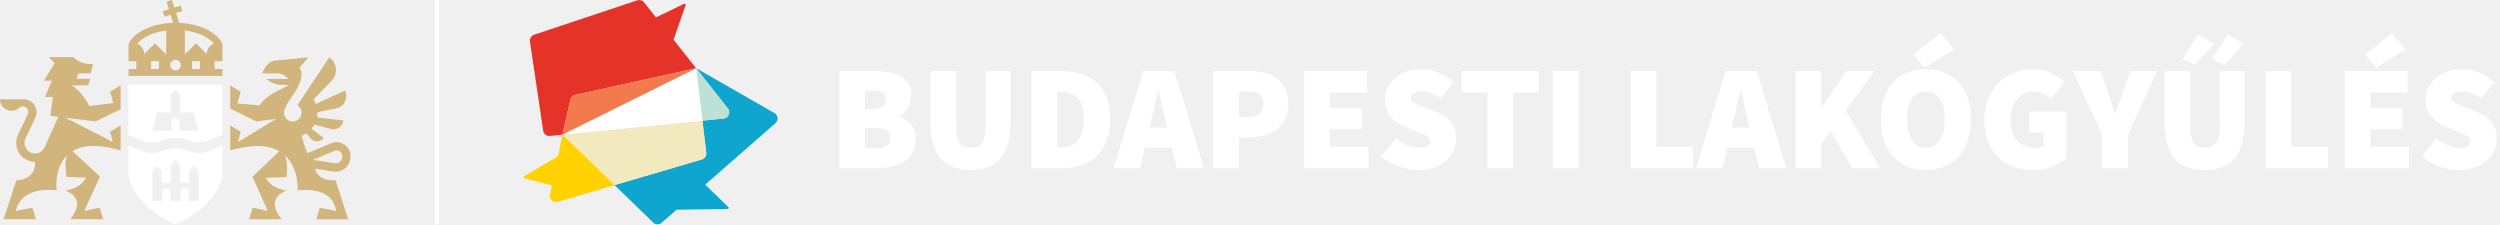
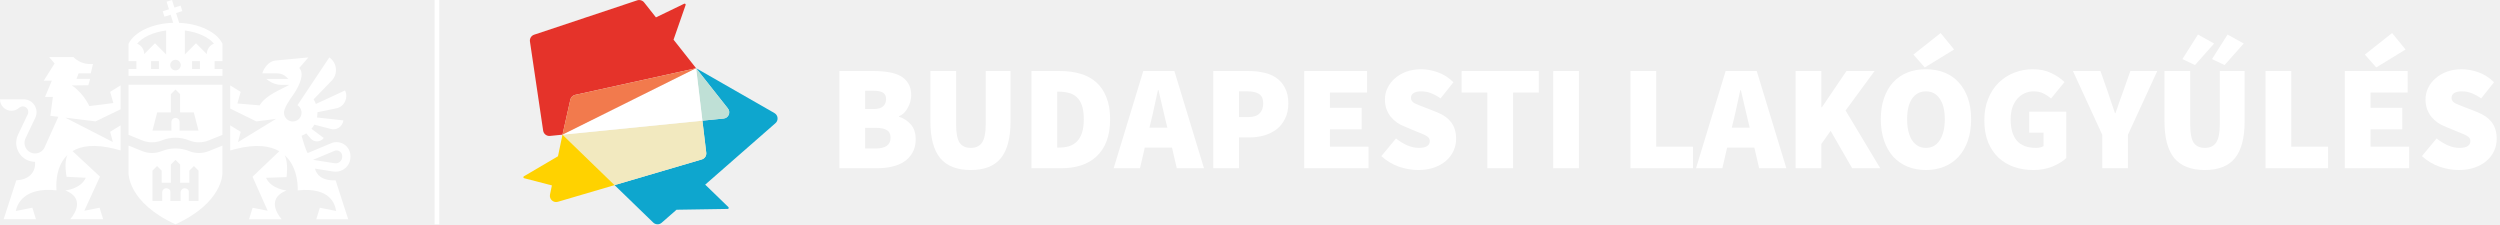
<svg xmlns="http://www.w3.org/2000/svg" width="535" height="48" viewBox="0 0 535 48" fill="none">
-   <g clip-path="url(#clip0_311_521)">
+   <g clip-path="url(#clip0_311_619)">
    <path d="M179.638 36V15.2H187.126C188.214 15.2 189.238 15.285 190.198 15.456C191.158 15.605 191.99 15.872 192.694 16.256C193.398 16.64 193.952 17.173 194.358 17.856C194.784 18.517 194.998 19.36 194.998 20.384C194.998 20.832 194.934 21.291 194.806 21.76C194.678 22.208 194.496 22.645 194.262 23.072C194.048 23.477 193.782 23.84 193.462 24.16C193.142 24.48 192.779 24.715 192.374 24.864V24.992C193.376 25.291 194.219 25.835 194.902 26.624C195.606 27.392 195.958 28.469 195.958 29.856C195.958 30.923 195.734 31.851 195.286 32.64C194.859 33.408 194.272 34.048 193.526 34.56C192.8 35.051 191.936 35.413 190.934 35.648C189.931 35.883 188.875 36 187.766 36H179.638ZM185.142 23.328H186.998C187.894 23.328 188.555 23.136 188.982 22.752C189.408 22.368 189.622 21.856 189.622 21.216C189.622 20.576 189.408 20.117 188.982 19.84C188.555 19.563 187.894 19.424 186.998 19.424H185.142V23.328ZM185.142 31.776H187.382C189.515 31.776 190.582 31.008 190.582 29.472C190.582 28.704 190.315 28.16 189.782 27.84C189.27 27.52 188.47 27.36 187.382 27.36H185.142V31.776Z" fill="white" />
    <path d="M207.743 36.384C204.821 36.384 202.645 35.541 201.215 33.856C199.807 32.149 199.103 29.515 199.103 25.952V15.2H204.607V26.592C204.607 28.448 204.853 29.76 205.343 30.528C205.855 31.275 206.655 31.648 207.743 31.648C208.831 31.648 209.631 31.275 210.143 30.528C210.677 29.76 210.943 28.448 210.943 26.592V15.2H216.255V25.952C216.255 29.515 215.562 32.149 214.175 33.856C212.789 35.541 210.645 36.384 207.743 36.384Z" fill="white" />
    <path d="M220.731 36V15.2H226.875C228.454 15.2 229.894 15.392 231.195 15.776C232.518 16.16 233.649 16.768 234.587 17.6C235.526 18.432 236.251 19.499 236.763 20.8C237.297 22.101 237.563 23.669 237.563 25.504C237.563 27.339 237.307 28.917 236.795 30.24C236.283 31.563 235.558 32.651 234.619 33.504C233.702 34.357 232.603 34.987 231.323 35.392C230.065 35.797 228.689 36 227.195 36H220.731ZM226.235 31.584H226.555C227.302 31.584 228.006 31.499 228.667 31.328C229.329 31.136 229.894 30.816 230.363 30.368C230.854 29.92 231.238 29.301 231.515 28.512C231.793 27.723 231.931 26.72 231.931 25.504C231.931 24.288 231.793 23.296 231.515 22.528C231.238 21.76 230.854 21.163 230.363 20.736C229.894 20.309 229.329 20.021 228.667 19.872C228.006 19.701 227.302 19.616 226.555 19.616H226.235V31.584Z" fill="white" />
    <path d="M246.326 25.888L245.974 27.328H249.814L249.462 25.888C249.206 24.885 248.95 23.797 248.694 22.624C248.438 21.451 248.182 20.341 247.926 19.296H247.798C247.564 20.363 247.318 21.483 247.062 22.656C246.828 23.808 246.582 24.885 246.326 25.888ZM238.326 36L244.662 15.2H251.318L257.654 36H251.83L250.806 31.584H244.982L243.958 36H238.326Z" fill="white" />
    <path d="M259.638 36V15.2H267.254C268.384 15.2 269.462 15.317 270.486 15.552C271.51 15.765 272.406 16.149 273.174 16.704C273.942 17.237 274.55 17.952 274.998 18.848C275.467 19.723 275.702 20.811 275.702 22.112C275.702 23.392 275.467 24.491 274.998 25.408C274.55 26.325 273.942 27.083 273.174 27.68C272.406 28.256 271.52 28.693 270.518 28.992C269.515 29.269 268.47 29.408 267.382 29.408H265.142V36H259.638ZM265.142 25.056H267.126C268.214 25.056 269.014 24.8 269.526 24.288C270.059 23.776 270.326 23.051 270.326 22.112C270.326 21.173 270.038 20.512 269.462 20.128C268.886 19.744 268.064 19.552 266.998 19.552H265.142V25.056Z" fill="white" />
    <path d="M279.106 36V15.2H292.546V19.808H284.61V23.072H291.394V27.68H284.61V31.392H292.866V36H279.106Z" fill="white" />
    <path d="M303.48 36.384C302.157 36.384 300.792 36.149 299.384 35.68C297.997 35.189 296.738 34.432 295.608 33.408L298.744 29.632C299.49 30.229 300.29 30.72 301.144 31.104C302.018 31.467 302.84 31.648 303.608 31.648C304.44 31.648 305.037 31.52 305.4 31.264C305.784 31.008 305.976 30.645 305.976 30.176C305.976 29.92 305.912 29.707 305.784 29.536C305.656 29.365 305.464 29.205 305.208 29.056C304.973 28.907 304.685 28.768 304.344 28.64C304.002 28.491 303.608 28.331 303.16 28.16L300.568 27.072C300.013 26.859 299.48 26.581 298.968 26.24C298.456 25.877 298.008 25.461 297.624 24.992C297.24 24.501 296.93 23.947 296.696 23.328C296.482 22.709 296.376 22.027 296.376 21.28C296.376 20.384 296.568 19.552 296.952 18.784C297.336 17.995 297.869 17.312 298.552 16.736C299.234 16.139 300.045 15.669 300.984 15.328C301.944 14.987 302.989 14.816 304.12 14.816C305.314 14.816 306.52 15.04 307.736 15.488C308.973 15.936 310.072 16.64 311.032 17.6L308.28 21.056C307.576 20.565 306.893 20.192 306.232 19.936C305.592 19.68 304.888 19.552 304.12 19.552C303.437 19.552 302.904 19.669 302.52 19.904C302.136 20.139 301.944 20.491 301.944 20.96C301.944 21.451 302.21 21.835 302.744 22.112C303.298 22.368 304.056 22.677 305.016 23.04L307.544 24.032C308.845 24.544 309.848 25.259 310.552 26.176C311.256 27.093 311.608 28.277 311.608 29.728C311.608 30.603 311.426 31.445 311.064 32.256C310.701 33.067 310.168 33.781 309.464 34.4C308.781 34.997 307.938 35.477 306.936 35.84C305.933 36.203 304.781 36.384 303.48 36.384Z" fill="white" />
    <path d="M318.293 36V19.808H312.789V15.2H329.301V19.808H323.797V36H318.293Z" fill="white" />
    <path d="M332.388 36V15.2H337.892V36H332.388Z" fill="white" />
    <path d="M348.919 36V15.2H354.423V31.392H362.295V36H348.919Z" fill="white" />
    <path d="M370.951 25.888L370.599 27.328H374.439L374.087 25.888C373.831 24.885 373.575 23.797 373.319 22.624C373.063 21.451 372.807 20.341 372.551 19.296H372.423C372.189 20.363 371.943 21.483 371.687 22.656C371.453 23.808 371.207 24.885 370.951 25.888ZM362.951 36L369.287 15.2H375.943L382.279 36H376.455L375.431 31.584H369.607L368.583 36H362.951Z" fill="white" />
    <path d="M384.263 36V15.2H389.767V22.944H389.895L395.143 15.2H401.159L394.951 23.648L402.375 36H396.359L391.751 28L389.767 30.816V36H384.263Z" fill="white" />
    <path d="M412.156 36.384C410.705 36.384 409.382 36.139 408.188 35.648C407.014 35.157 406.001 34.453 405.148 33.536C404.316 32.597 403.665 31.456 403.196 30.112C402.726 28.747 402.492 27.211 402.492 25.504C402.492 23.797 402.726 22.283 403.196 20.96C403.665 19.616 404.316 18.496 405.148 17.6C406.001 16.683 407.014 15.989 408.188 15.52C409.382 15.051 410.705 14.816 412.156 14.816C413.585 14.816 414.897 15.051 416.092 15.52C417.286 15.989 418.3 16.683 419.132 17.6C419.985 18.517 420.646 19.637 421.116 20.96C421.585 22.283 421.82 23.797 421.82 25.504C421.82 27.211 421.585 28.747 421.116 30.112C420.646 31.456 419.985 32.597 419.132 33.536C418.3 34.453 417.286 35.157 416.092 35.648C414.897 36.139 413.585 36.384 412.156 36.384ZM412.156 31.648C413.414 31.648 414.396 31.104 415.1 30.016C415.825 28.907 416.188 27.403 416.188 25.504C416.188 23.605 415.825 22.144 415.1 21.12C414.396 20.075 413.414 19.552 412.156 19.552C410.897 19.552 409.905 20.075 409.18 21.12C408.476 22.144 408.124 23.605 408.124 25.504C408.124 27.403 408.476 28.907 409.18 30.016C409.905 31.104 410.897 31.648 412.156 31.648ZM411.9 14.432L409.468 11.68L415.292 7.072L418.172 10.592L411.9 14.432Z" fill="white" />
    <path d="M435.144 36.384C433.693 36.384 432.328 36.171 431.048 35.744C429.768 35.296 428.648 34.635 427.688 33.76C426.749 32.864 426.003 31.755 425.448 30.432C424.915 29.088 424.648 27.531 424.648 25.76C424.648 24.011 424.925 22.464 425.48 21.12C426.035 19.755 426.781 18.613 427.72 17.696C428.68 16.757 429.789 16.043 431.048 15.552C432.307 15.061 433.629 14.816 435.016 14.816C436.552 14.816 437.875 15.093 438.984 15.648C440.115 16.181 441.053 16.821 441.8 17.568L438.92 21.088C438.408 20.64 437.864 20.277 437.288 20C436.733 19.701 436.04 19.552 435.208 19.552C434.504 19.552 433.853 19.691 433.256 19.968C432.659 20.245 432.136 20.64 431.688 21.152C431.24 21.664 430.888 22.293 430.632 23.04C430.397 23.787 430.28 24.629 430.28 25.568C430.28 27.531 430.717 29.035 431.592 30.08C432.467 31.125 433.843 31.648 435.72 31.648C436.019 31.648 436.307 31.616 436.584 31.552C436.883 31.488 437.128 31.392 437.32 31.264V28.384H434.248V23.904H442.184V33.824C441.437 34.528 440.445 35.136 439.208 35.648C437.971 36.139 436.616 36.384 435.144 36.384Z" fill="white" />
    <path d="M449.879 36V28.832L443.607 15.2H449.495L451.031 19.552C451.287 20.341 451.543 21.109 451.799 21.856C452.055 22.603 452.322 23.381 452.599 24.192H452.727C453.005 23.381 453.271 22.603 453.527 21.856C453.805 21.109 454.082 20.341 454.359 19.552L455.895 15.2H461.655L455.383 28.832V36H449.879Z" fill="white" />
    <path d="M471.837 36.384C468.915 36.384 466.739 35.541 465.309 33.856C463.901 32.149 463.197 29.515 463.197 25.952V15.2H468.701V26.592C468.701 28.448 468.947 29.76 469.437 30.528C469.949 31.275 470.749 31.648 471.837 31.648C472.925 31.648 473.725 31.275 474.237 30.528C474.771 29.76 475.037 28.448 475.037 26.592V15.2H480.349V25.952C480.349 29.515 479.656 32.149 478.269 33.856C476.883 35.541 474.739 36.384 471.837 36.384ZM467.037 12.64L470.365 7.392L473.821 9.312L469.725 13.92L467.037 12.64ZM473.373 12.64L476.701 7.392L480.157 9.312L476.061 13.92L473.373 12.64Z" fill="white" />
    <path d="M484.825 36V15.2H490.329V31.392H498.201V36H484.825Z" fill="white" />
    <path d="M501.794 36V15.2H515.234V19.808H507.298V23.072H514.082V27.68H507.298V31.392H515.554V36H501.794ZM508.514 14.432L506.082 11.68L511.906 7.072L514.786 10.592L508.514 14.432Z" fill="white" />
    <path d="M526.167 36.384C524.845 36.384 523.479 36.149 522.071 35.68C520.685 35.189 519.426 34.432 518.295 33.408L521.431 29.632C522.178 30.229 522.978 30.72 523.831 31.104C524.706 31.467 525.527 31.648 526.295 31.648C527.127 31.648 527.725 31.52 528.087 31.264C528.471 31.008 528.663 30.645 528.663 30.176C528.663 29.92 528.599 29.707 528.471 29.536C528.343 29.365 528.151 29.205 527.895 29.056C527.66 28.907 527.373 28.768 527.031 28.64C526.69 28.491 526.295 28.331 525.847 28.16L523.255 27.072C522.701 26.859 522.167 26.581 521.655 26.24C521.143 25.877 520.695 25.461 520.311 24.992C519.927 24.501 519.618 23.947 519.383 23.328C519.17 22.709 519.063 22.027 519.063 21.28C519.063 20.384 519.255 19.552 519.639 18.784C520.023 17.995 520.557 17.312 521.239 16.736C521.922 16.139 522.732 15.669 523.671 15.328C524.631 14.987 525.677 14.816 526.807 14.816C528.002 14.816 529.207 15.04 530.423 15.488C531.661 15.936 532.759 16.64 533.719 17.6L530.967 21.056C530.263 20.565 529.581 20.192 528.919 19.936C528.279 19.68 527.575 19.552 526.807 19.552C526.125 19.552 525.591 19.669 525.207 19.904C524.823 20.139 524.631 20.491 524.631 20.96C524.631 21.451 524.898 21.835 525.431 22.112C525.986 22.368 526.743 22.677 527.703 23.04L530.231 24.032C531.533 24.544 532.535 25.259 533.239 26.176C533.943 27.093 534.295 28.277 534.295 29.728C534.295 30.603 534.114 31.445 533.751 32.256C533.389 33.067 532.855 33.781 532.151 34.4C531.469 34.997 530.626 35.477 529.623 35.84C528.621 36.203 527.469 36.384 526.167 36.384Z" fill="white" />
    <path d="M165.731 24.195L148.965 14.594L155.77 23.213C156.422 24.04 155.902 25.264 154.856 25.366L150.315 25.821L151.137 32.678C151.217 33.327 150.815 33.933 150.19 34.119L131.514 39.611L139.788 47.625C140.285 48.106 141.073 48.129 141.593 47.67L144.777 44.884L155.732 44.71C155.929 44.71 156.024 44.467 155.883 44.327L150.914 39.513L165.947 26.36C166.637 25.757 166.527 24.654 165.731 24.199" fill="#0EA6CE" />
    <path d="M154.856 25.37C155.903 25.264 156.426 24.044 155.77 23.213L148.966 14.594L150.315 25.821L154.856 25.366V25.37Z" fill="#BFE0D6" />
    <path d="M151.138 32.678L150.316 25.821L120.37 28.816L131.514 39.608L150.191 34.115C150.816 33.933 151.214 33.323 151.138 32.675" fill="#F2E9BF" />
    <path d="M148.966 14.598L120.37 28.816L150.316 25.821L148.966 14.598H148.962H148.966Z" fill="white" />
    <path d="M123.065 20.31L148.962 14.598L144.14 8.491L146.722 1.073C146.786 0.887 146.593 0.713 146.415 0.8L140.372 3.722L137.837 0.512C137.488 0.068 136.9 -0.106 136.366 0.072L114.305 7.426C113.691 7.63 113.312 8.248 113.41 8.889L116.234 27.956C116.34 28.66 116.977 29.157 117.69 29.089L120.373 28.82L122.056 21.326C122.17 20.822 122.564 20.427 123.072 20.314" fill="#E5332A" />
    <path d="M119.407 33.44L112.11 37.731C111.94 37.83 111.974 38.088 112.167 38.137L118.107 39.68L117.701 41.628C117.497 42.617 118.418 43.467 119.384 43.182L131.514 39.615L120.37 28.823L119.407 33.448V33.44Z" fill="#FFD200" />
    <path d="M148.966 14.598L123.065 20.31C122.561 20.42 122.163 20.814 122.049 21.322L120.366 28.816L148.966 14.598Z" fill="#F27A4D" />
  </g>
  <rect x="93" width="1" height="48" fill="white" />
  <path d="M27.51 28.862L30.435 30.045C31.783 30.59 33.271 30.59 34.619 30.048L34.628 30.045C36.513 29.284 38.591 29.284 40.479 30.045C41.832 30.59 43.32 30.59 44.671 30.045L47.599 28.862V18.132H27.507V28.862H27.51ZM33.638 24.048H36.569V20.146L37.556 19.157L38.54 20.146V24.048H41.471L42.481 27.949H40.512H38.543H38.434V26.11C38.434 25.623 38.042 25.23 37.559 25.23C37.075 25.23 36.683 25.623 36.683 26.11V27.949H36.613H36.571H34.602H32.631L33.638 24.048Z" fill="white" />
  <path d="M47.599 31.154L44.671 32.337C43.32 32.882 41.832 32.882 40.479 32.337C38.594 31.576 36.513 31.576 34.628 32.337L34.619 32.34C33.269 32.882 31.783 32.882 30.435 32.337L27.507 31.154V37.062C27.507 37.062 27.334 43.329 37.553 48C47.773 43.331 47.599 37.062 47.599 37.062V31.154ZM42.481 43.006H40.512H40.403V41.017C40.403 40.818 40.311 40.627 40.149 40.508C39.433 39.978 38.652 40.48 38.652 41.166V43.006H38.541H36.572H36.462V41.017C36.462 40.818 36.37 40.627 36.208 40.508C35.489 39.978 34.709 40.48 34.709 41.166V43.006H34.6H32.631V36.52L33.615 35.528L34.603 36.52V39.104H36.572V35.202L37.559 34.214L38.543 35.202V39.104H40.515V36.52L41.497 35.528L42.484 36.52V43.006H42.481Z" fill="white" />
-   <path d="M38.334 4.888L37.682 2.789L39.016 2.371L38.653 1.205L37.318 1.624L36.812 0L35.651 0.365L36.158 1.989L34.824 2.407L35.187 3.573L36.521 3.155L37.058 4.879C32.527 5.011 28.724 6.868 27.513 9.357V13.087H29.194V14.773H27.513V16.233H47.605V14.773H45.927V13.087H47.605V9.357V9.346C46.411 6.899 42.755 5.076 38.334 4.888ZM34.007 14.773H32.326V13.087H34.007V14.773ZM35.554 11.626H35.531L33.168 9.253L30.855 11.576C30.852 10.567 30.234 9.702 29.356 9.343C30.402 8.067 32.6 6.902 35.554 6.525V11.626ZM37.556 15.062C36.932 15.062 36.429 14.553 36.429 13.93C36.429 13.306 36.935 12.798 37.556 12.798C38.177 12.798 38.683 13.306 38.683 13.93C38.683 14.553 38.177 15.062 37.556 15.062ZM42.783 14.773H41.102V13.087H42.783V14.773ZM44.255 11.576L41.942 9.256L39.578 11.629H39.556V6.525C42.518 6.896 44.73 8.059 45.782 9.334C44.889 9.683 44.257 10.553 44.255 11.576Z" fill="#D2B47D" />
-   <path d="M71.84 36.739C72.587 36.739 73.314 36.472 73.893 35.977C74.598 35.374 75 34.494 75 33.565V33.402C75 32.402 74.505 31.472 73.675 30.916C72.847 30.362 71.801 30.258 70.881 30.646L65.829 32.764C65.371 31.994 64.758 29.868 64.534 29.056C64.89 28.919 65.228 28.747 65.541 28.542L66.484 29.635C67.236 30.506 68.598 30.452 69.284 29.528L66.649 27.565C66.884 27.292 67.091 26.997 67.267 26.68L70.632 27.551C71.932 28.006 73.319 27.138 73.482 25.764L67.832 25.138C67.896 24.803 67.933 24.458 67.933 24.104C67.933 24.076 67.93 24.045 67.93 24.017L72.094 23.157C73.75 22.739 74.592 20.888 73.828 19.357L67.597 22.25C67.468 21.902 67.303 21.57 67.108 21.261L70.881 17.365C72.394 15.93 72.195 13.458 70.472 12.284L63.654 22.511C63.715 22.55 63.774 22.593 63.83 22.64C63.849 22.657 63.869 22.674 63.889 22.691C63.922 22.722 63.956 22.753 63.989 22.784C64.011 22.806 64.034 22.831 64.056 22.857C64.081 22.885 64.107 22.916 64.132 22.947C64.154 22.975 64.177 23.006 64.196 23.037C64.216 23.065 64.233 23.093 64.249 23.121C64.272 23.154 64.294 23.191 64.311 23.23C64.322 23.253 64.333 23.278 64.344 23.3C64.364 23.343 64.386 23.388 64.403 23.433C64.406 23.441 64.409 23.452 64.414 23.461C64.459 23.581 64.49 23.705 64.509 23.837C64.512 23.848 64.512 23.862 64.515 23.874C64.526 23.952 64.532 24.028 64.532 24.11C64.532 24.219 64.518 24.323 64.501 24.424C64.495 24.455 64.493 24.483 64.487 24.514C64.467 24.61 64.437 24.699 64.403 24.789C64.389 24.826 64.375 24.86 64.358 24.896C64.322 24.972 64.283 25.045 64.238 25.118C64.213 25.157 64.188 25.191 64.163 25.227C64.123 25.281 64.081 25.331 64.04 25.379C64.011 25.41 63.986 25.441 63.956 25.469C63.88 25.542 63.799 25.612 63.712 25.671C63.698 25.68 63.684 25.688 63.667 25.697C63.589 25.747 63.508 25.792 63.421 25.829C63.391 25.843 63.357 25.854 63.324 25.868C63.248 25.896 63.172 25.921 63.094 25.941C63.061 25.949 63.027 25.958 62.993 25.963C62.882 25.983 62.767 25.997 62.652 25.997C62.585 25.997 62.521 25.994 62.456 25.986C62.448 25.986 62.44 25.983 62.431 25.983C62.375 25.977 62.319 25.969 62.264 25.955C62.261 25.955 62.258 25.952 62.255 25.952C62.107 25.919 61.964 25.868 61.83 25.803C61.81 25.795 61.791 25.784 61.771 25.775C61.71 25.742 61.648 25.705 61.59 25.666C61.545 25.635 61.503 25.604 61.461 25.567C61.458 25.565 61.455 25.562 61.45 25.559C61.38 25.5 61.315 25.438 61.257 25.371C61.237 25.348 61.215 25.326 61.195 25.3C61.192 25.298 61.19 25.295 61.19 25.292C60.929 24.969 60.773 24.556 60.773 24.107C60.773 24.025 60.781 23.944 60.79 23.865C60.79 23.862 60.79 23.86 60.79 23.857C60.79 23.848 60.795 23.837 60.795 23.829C60.815 23.702 60.846 23.579 60.888 23.461C61.108 22.775 61.623 21.93 62.099 21.208C62.333 20.899 62.624 20.494 62.924 20.034L62.926 20.031C64.037 18.326 65.248 15.854 64.04 14.545L66 12.287L58.854 12.963C57.559 13.138 56.524 14.433 56.124 15.699H59.344C60.079 15.699 60.784 15.989 61.307 16.503L61.699 16.885H56.972L57.475 17.256C58.281 17.846 59.248 18.163 60.244 18.163H61.892C60.264 19.121 56.927 20.278 55.559 22.548L50.797 22.143L51.507 19.66L49.267 18.275V23.233L54.866 25.986L59.075 25.435L50.919 30.419L51.507 28.211L49.267 26.826V31.43V32.199L50.436 31.879C54.846 30.767 57.797 31.216 59.769 32.362L54.038 37.82L57.288 45.104L54.058 44.458L53.297 46.921H60.283C60.283 46.921 56.371 42.722 61.318 40.764C61.318 40.764 58.018 40.461 56.938 38.051L61.318 37.899C61.318 37.899 61.769 34.893 60.913 33.194C64.023 35.975 63.709 40.739 63.709 40.739C70.797 39.994 71.734 43.829 71.929 45.154L68.445 44.458L67.684 46.921H74.516L71.823 38.596C68.805 38.691 67.717 37.354 67.41 36.087L71.348 36.711C71.513 36.725 71.678 36.739 71.84 36.739ZM66.99 34.205L71.566 32.286C71.943 32.129 72.355 32.169 72.693 32.396C73.031 32.624 73.227 32.989 73.227 33.399V33.562C73.227 33.969 73.051 34.354 72.74 34.621C72.433 34.885 72.027 35.003 71.624 34.938L66.99 34.205Z" fill="#D2B47D" />
-   <path d="M20.439 25.98L25.809 23.388V18.27L23.569 19.654L24.257 22.053L19.116 22.702C17.662 19.663 15.357 18.281 15.357 18.281L18.895 18.241L19.298 16.879H16.37L16.82 15.691H19.427L19.899 13.694C19.79 13.702 19.43 13.711 19.321 13.711C17.911 13.711 16.636 13.138 15.713 12.211H10.516L11.677 13.584L9.367 17.267H11.092L9.63 20.747H11.322L10.776 24.784L12.488 24.994L9.607 31.39C9.576 31.475 9.54 31.556 9.498 31.635L9.495 31.64C9.115 32.351 8.371 32.834 7.515 32.837C7.51 32.837 7.504 32.84 7.498 32.84C7.437 32.84 7.375 32.831 7.314 32.826C7.297 32.823 7.28 32.823 7.263 32.823C7.213 32.817 7.165 32.809 7.115 32.8C7.076 32.795 7.034 32.786 6.995 32.778C6.956 32.77 6.917 32.758 6.88 32.747C6.827 32.733 6.777 32.713 6.726 32.697C6.698 32.685 6.673 32.677 6.645 32.669C6.567 32.635 6.491 32.601 6.416 32.559C6.408 32.553 6.396 32.548 6.388 32.542C6.321 32.503 6.257 32.461 6.192 32.416C6.178 32.404 6.164 32.393 6.15 32.385C6.089 32.337 6.027 32.286 5.968 32.233C5.963 32.227 5.957 32.222 5.952 32.219C5.613 31.896 5.373 31.472 5.283 30.994C5.28 30.975 5.278 30.955 5.275 30.935C5.266 30.874 5.258 30.815 5.252 30.753C5.25 30.713 5.247 30.671 5.247 30.632C5.247 30.612 5.244 30.596 5.244 30.576C5.244 30.553 5.247 30.531 5.247 30.508C5.247 30.461 5.25 30.41 5.255 30.362C5.258 30.331 5.264 30.303 5.266 30.272C5.292 30.081 5.342 29.893 5.415 29.711C5.417 29.702 5.423 29.691 5.426 29.683C5.44 29.649 5.451 29.615 5.468 29.581L7.551 25.205C7.96 24.346 7.904 23.348 7.398 22.542C6.891 21.736 6.022 21.253 5.071 21.253H3.37H0C0 22.61 1.094 23.708 2.444 23.708C3.096 23.708 3.686 23.449 4.125 23.034H4.159C4.357 22.868 4.609 22.764 4.889 22.764C5.527 22.764 6.044 23.284 6.044 23.924C6.044 23.93 6.044 23.933 6.041 23.938C6.055 24.107 6.024 24.275 5.949 24.435L3.865 28.812C3.261 30.079 3.348 31.542 4.092 32.73C4.833 33.913 6.106 34.621 7.496 34.626C7.672 35.941 7.028 38.421 3.485 38.584L0.786 46.91H7.689L6.928 44.447L3.381 45.154C3.636 43.84 4.992 39.983 12.099 40.727C12.099 40.727 11.517 35.963 14.418 33.182C13.637 34.871 14.253 37.834 14.253 37.834L18.364 38.039C17.285 40.452 13.984 40.753 13.984 40.753C18.935 42.711 15.019 46.91 15.019 46.91H22.073L21.312 44.447L18.037 45.101L21.399 37.8L15.525 32.337C17.393 31.205 20.258 30.767 24.621 31.865L25.809 32.191V26.82L23.569 28.205L24.151 30.393L13.973 25.183L20.439 25.98Z" fill="#D2B47D" />
+   <path d="M38.334 4.888L37.682 2.789L39.016 2.371L38.653 1.205L37.318 1.624L36.812 0L35.651 0.365L36.158 1.989L34.824 2.407L35.187 3.573L36.521 3.155L37.058 4.879C32.527 5.011 28.724 6.868 27.513 9.357V13.087H29.194V14.773H27.513V16.233H47.605V14.773H45.927V13.087H47.605V9.357V9.346C46.411 6.899 42.755 5.076 38.334 4.888ZM34.007 14.773H32.326V13.087H34.007V14.773ZM35.554 11.626H35.531L33.168 9.253L30.855 11.576C30.852 10.567 30.234 9.702 29.356 9.343C30.402 8.067 32.6 6.902 35.554 6.525V11.626ZM37.556 15.062C36.932 15.062 36.429 14.553 36.429 13.93C36.429 13.306 36.935 12.798 37.556 12.798C38.177 12.798 38.683 13.306 38.683 13.93C38.683 14.553 38.177 15.062 37.556 15.062ZM42.783 14.773H41.102V13.087H42.783V14.773ZM44.255 11.576L41.942 9.256L39.578 11.629H39.556V6.525C42.518 6.896 44.73 8.059 45.782 9.334C44.889 9.683 44.257 10.553 44.255 11.576Z" fill="white" />
+   <path d="M71.84 36.739C72.587 36.739 73.314 36.472 73.893 35.977C74.598 35.374 75 34.494 75 33.565V33.402C75 32.402 74.505 31.472 73.675 30.916C72.847 30.362 71.801 30.258 70.881 30.646L65.829 32.764C65.371 31.994 64.758 29.868 64.534 29.056C64.89 28.919 65.228 28.747 65.541 28.542L66.484 29.635C67.236 30.506 68.598 30.452 69.284 29.528L66.649 27.565C66.884 27.292 67.091 26.997 67.267 26.68L70.632 27.551C71.932 28.006 73.319 27.138 73.482 25.764L67.832 25.138C67.896 24.803 67.933 24.458 67.933 24.104C67.933 24.076 67.93 24.045 67.93 24.017L72.094 23.157C73.75 22.739 74.592 20.888 73.828 19.357L67.597 22.25C67.468 21.902 67.303 21.57 67.108 21.261L70.881 17.365C72.394 15.93 72.195 13.458 70.472 12.284L63.654 22.511C63.715 22.55 63.774 22.593 63.83 22.64C63.849 22.657 63.869 22.674 63.889 22.691C63.922 22.722 63.956 22.753 63.989 22.784C64.011 22.806 64.034 22.831 64.056 22.857C64.081 22.885 64.107 22.916 64.132 22.947C64.154 22.975 64.177 23.006 64.196 23.037C64.216 23.065 64.233 23.093 64.249 23.121C64.272 23.154 64.294 23.191 64.311 23.23C64.322 23.253 64.333 23.278 64.344 23.3C64.364 23.343 64.386 23.388 64.403 23.433C64.406 23.441 64.409 23.452 64.414 23.461C64.459 23.581 64.49 23.705 64.509 23.837C64.512 23.848 64.512 23.862 64.515 23.874C64.526 23.952 64.532 24.028 64.532 24.11C64.532 24.219 64.518 24.323 64.501 24.424C64.495 24.455 64.493 24.483 64.487 24.514C64.467 24.61 64.437 24.699 64.403 24.789C64.389 24.826 64.375 24.86 64.358 24.896C64.322 24.972 64.283 25.045 64.238 25.118C64.213 25.157 64.188 25.191 64.163 25.227C64.123 25.281 64.081 25.331 64.04 25.379C64.011 25.41 63.986 25.441 63.956 25.469C63.88 25.542 63.799 25.612 63.712 25.671C63.698 25.68 63.684 25.688 63.667 25.697C63.589 25.747 63.508 25.792 63.421 25.829C63.391 25.843 63.357 25.854 63.324 25.868C63.248 25.896 63.172 25.921 63.094 25.941C63.061 25.949 63.027 25.958 62.993 25.963C62.882 25.983 62.767 25.997 62.652 25.997C62.585 25.997 62.521 25.994 62.456 25.986C62.448 25.986 62.44 25.983 62.431 25.983C62.375 25.977 62.319 25.969 62.264 25.955C62.261 25.955 62.258 25.952 62.255 25.952C62.107 25.919 61.964 25.868 61.83 25.803C61.81 25.795 61.791 25.784 61.771 25.775C61.71 25.742 61.648 25.705 61.59 25.666C61.545 25.635 61.503 25.604 61.461 25.567C61.458 25.565 61.455 25.562 61.45 25.559C61.38 25.5 61.315 25.438 61.257 25.371C61.237 25.348 61.215 25.326 61.195 25.3C61.192 25.298 61.19 25.295 61.19 25.292C60.929 24.969 60.773 24.556 60.773 24.107C60.773 24.025 60.781 23.944 60.79 23.865C60.79 23.862 60.79 23.86 60.79 23.857C60.79 23.848 60.795 23.837 60.795 23.829C60.815 23.702 60.846 23.579 60.888 23.461C61.108 22.775 61.623 21.93 62.099 21.208C62.333 20.899 62.624 20.494 62.924 20.034L62.926 20.031C64.037 18.326 65.248 15.854 64.04 14.545L66 12.287L58.854 12.963C57.559 13.138 56.524 14.433 56.124 15.699H59.344C60.079 15.699 60.784 15.989 61.307 16.503L61.699 16.885H56.972L57.475 17.256C58.281 17.846 59.248 18.163 60.244 18.163H61.892C60.264 19.121 56.927 20.278 55.559 22.548L50.797 22.143L51.507 19.66L49.267 18.275V23.233L54.866 25.986L59.075 25.435L50.919 30.419L51.507 28.211L49.267 26.826V31.43V32.199L50.436 31.879C54.846 30.767 57.797 31.216 59.769 32.362L54.038 37.82L57.288 45.104L54.058 44.458L53.297 46.921H60.283C60.283 46.921 56.371 42.722 61.318 40.764C61.318 40.764 58.018 40.461 56.938 38.051L61.318 37.899C61.318 37.899 61.769 34.893 60.913 33.194C64.023 35.975 63.709 40.739 63.709 40.739C70.797 39.994 71.734 43.829 71.929 45.154L68.445 44.458L67.684 46.921H74.516L71.823 38.596C68.805 38.691 67.717 37.354 67.41 36.087L71.348 36.711C71.513 36.725 71.678 36.739 71.84 36.739ZM66.99 34.205L71.566 32.286C71.943 32.129 72.355 32.169 72.693 32.396C73.031 32.624 73.227 32.989 73.227 33.399V33.562C73.227 33.969 73.051 34.354 72.74 34.621C72.433 34.885 72.027 35.003 71.624 34.938L66.99 34.205Z" fill="white" />
+   <path d="M20.439 25.98L25.809 23.388V18.27L23.569 19.654L24.257 22.053L19.116 22.702C17.662 19.663 15.357 18.281 15.357 18.281L18.895 18.241L19.298 16.879H16.37L16.82 15.691H19.427L19.899 13.694C19.79 13.702 19.43 13.711 19.321 13.711C17.911 13.711 16.636 13.138 15.713 12.211H10.516L11.677 13.584L9.367 17.267H11.092L9.63 20.747H11.322L10.776 24.784L12.488 24.994L9.607 31.39C9.576 31.475 9.54 31.556 9.498 31.635L9.495 31.64C9.115 32.351 8.371 32.834 7.515 32.837C7.51 32.837 7.504 32.84 7.498 32.84C7.437 32.84 7.375 32.831 7.314 32.826C7.297 32.823 7.28 32.823 7.263 32.823C7.213 32.817 7.165 32.809 7.115 32.8C7.076 32.795 7.034 32.786 6.995 32.778C6.956 32.77 6.917 32.758 6.88 32.747C6.827 32.733 6.777 32.713 6.726 32.697C6.698 32.685 6.673 32.677 6.645 32.669C6.567 32.635 6.491 32.601 6.416 32.559C6.408 32.553 6.396 32.548 6.388 32.542C6.321 32.503 6.257 32.461 6.192 32.416C6.178 32.404 6.164 32.393 6.15 32.385C6.089 32.337 6.027 32.286 5.968 32.233C5.963 32.227 5.957 32.222 5.952 32.219C5.613 31.896 5.373 31.472 5.283 30.994C5.28 30.975 5.278 30.955 5.275 30.935C5.266 30.874 5.258 30.815 5.252 30.753C5.25 30.713 5.247 30.671 5.247 30.632C5.247 30.612 5.244 30.596 5.244 30.576C5.244 30.553 5.247 30.531 5.247 30.508C5.247 30.461 5.25 30.41 5.255 30.362C5.258 30.331 5.264 30.303 5.266 30.272C5.292 30.081 5.342 29.893 5.415 29.711C5.417 29.702 5.423 29.691 5.426 29.683C5.44 29.649 5.451 29.615 5.468 29.581L7.551 25.205C7.96 24.346 7.904 23.348 7.398 22.542C6.891 21.736 6.022 21.253 5.071 21.253H3.37H0C0 22.61 1.094 23.708 2.444 23.708C3.096 23.708 3.686 23.449 4.125 23.034H4.159C4.357 22.868 4.609 22.764 4.889 22.764C5.527 22.764 6.044 23.284 6.044 23.924C6.044 23.93 6.044 23.933 6.041 23.938C6.055 24.107 6.024 24.275 5.949 24.435L3.865 28.812C3.261 30.079 3.348 31.542 4.092 32.73C4.833 33.913 6.106 34.621 7.496 34.626C7.672 35.941 7.028 38.421 3.485 38.584L0.786 46.91H7.689L6.928 44.447L3.381 45.154C3.636 43.84 4.992 39.983 12.099 40.727C12.099 40.727 11.517 35.963 14.418 33.182C13.637 34.871 14.253 37.834 14.253 37.834L18.364 38.039C17.285 40.452 13.984 40.753 13.984 40.753C18.935 42.711 15.019 46.91 15.019 46.91H22.073L21.312 44.447L18.037 45.101L21.399 37.8L15.525 32.337C17.393 31.205 20.258 30.767 24.621 31.865L25.809 32.191V26.82L23.569 28.205L24.151 30.393L13.973 25.183L20.439 25.98Z" fill="white" />
  <defs>
-     <clipPath id="clip0_311_521">
+     <clipPath id="clip0_311_619">
      <rect width="423" height="48" fill="white" transform="translate(112)" />
    </clipPath>
  </defs>
</svg>
